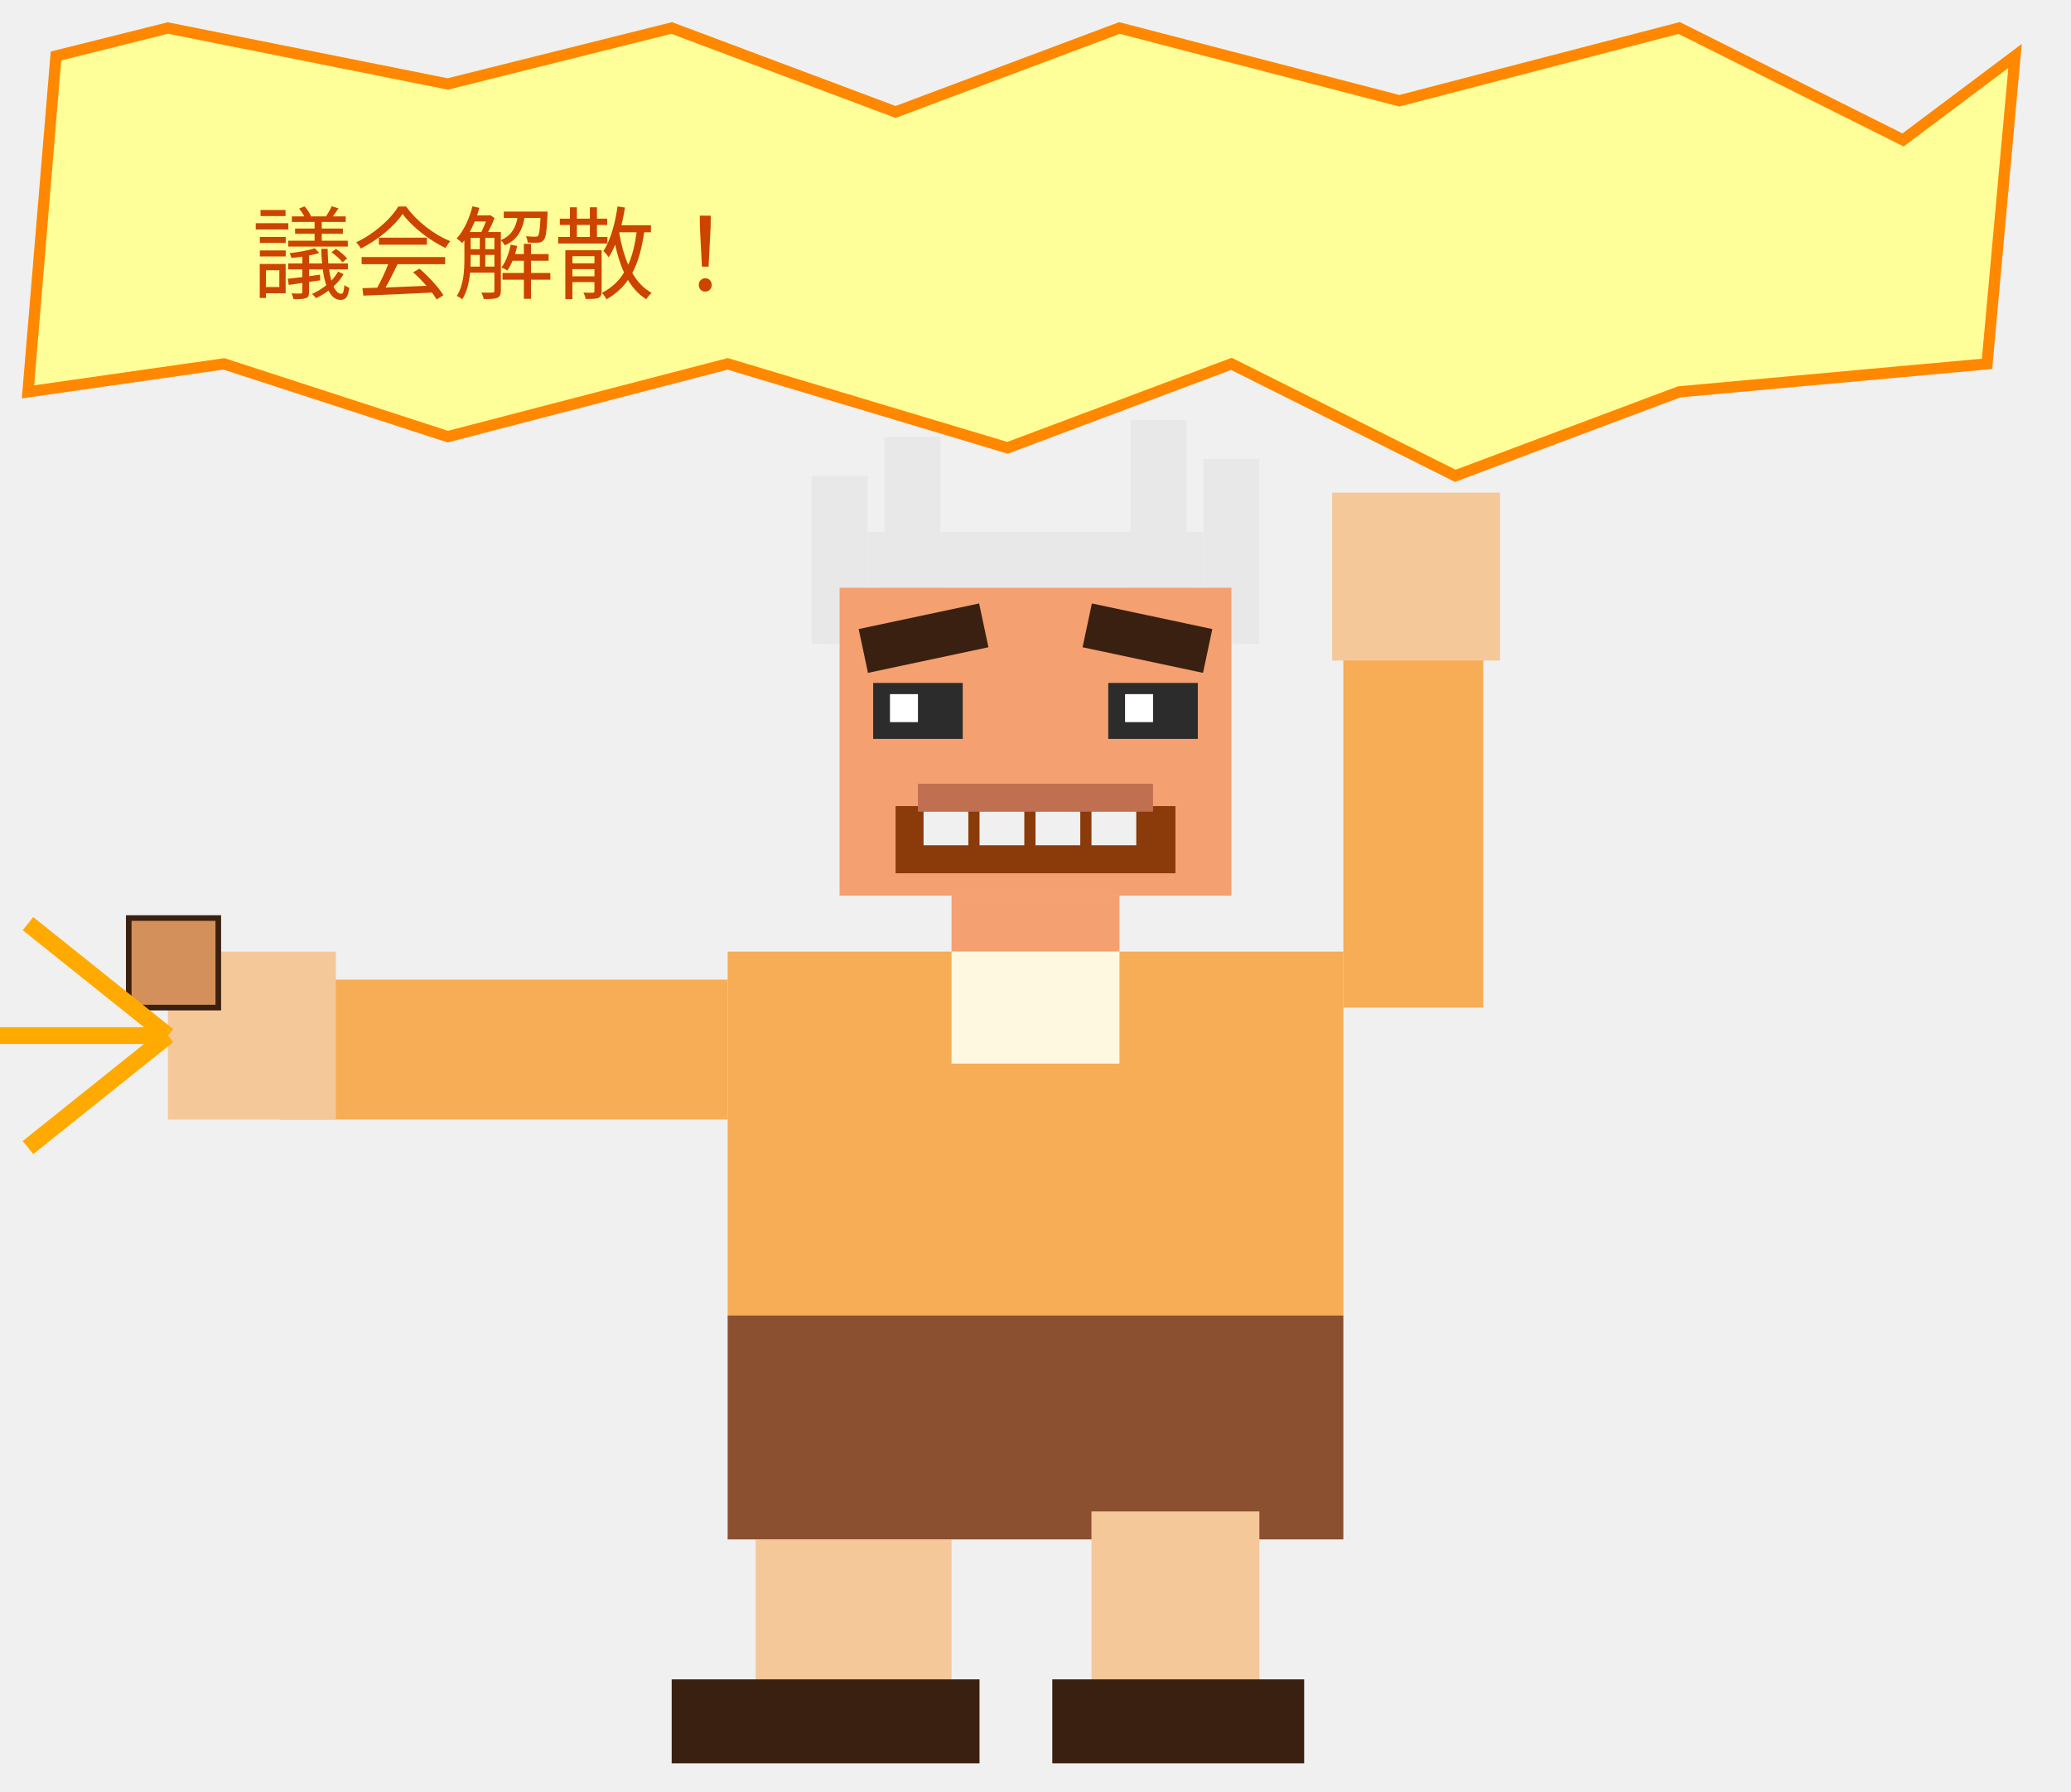
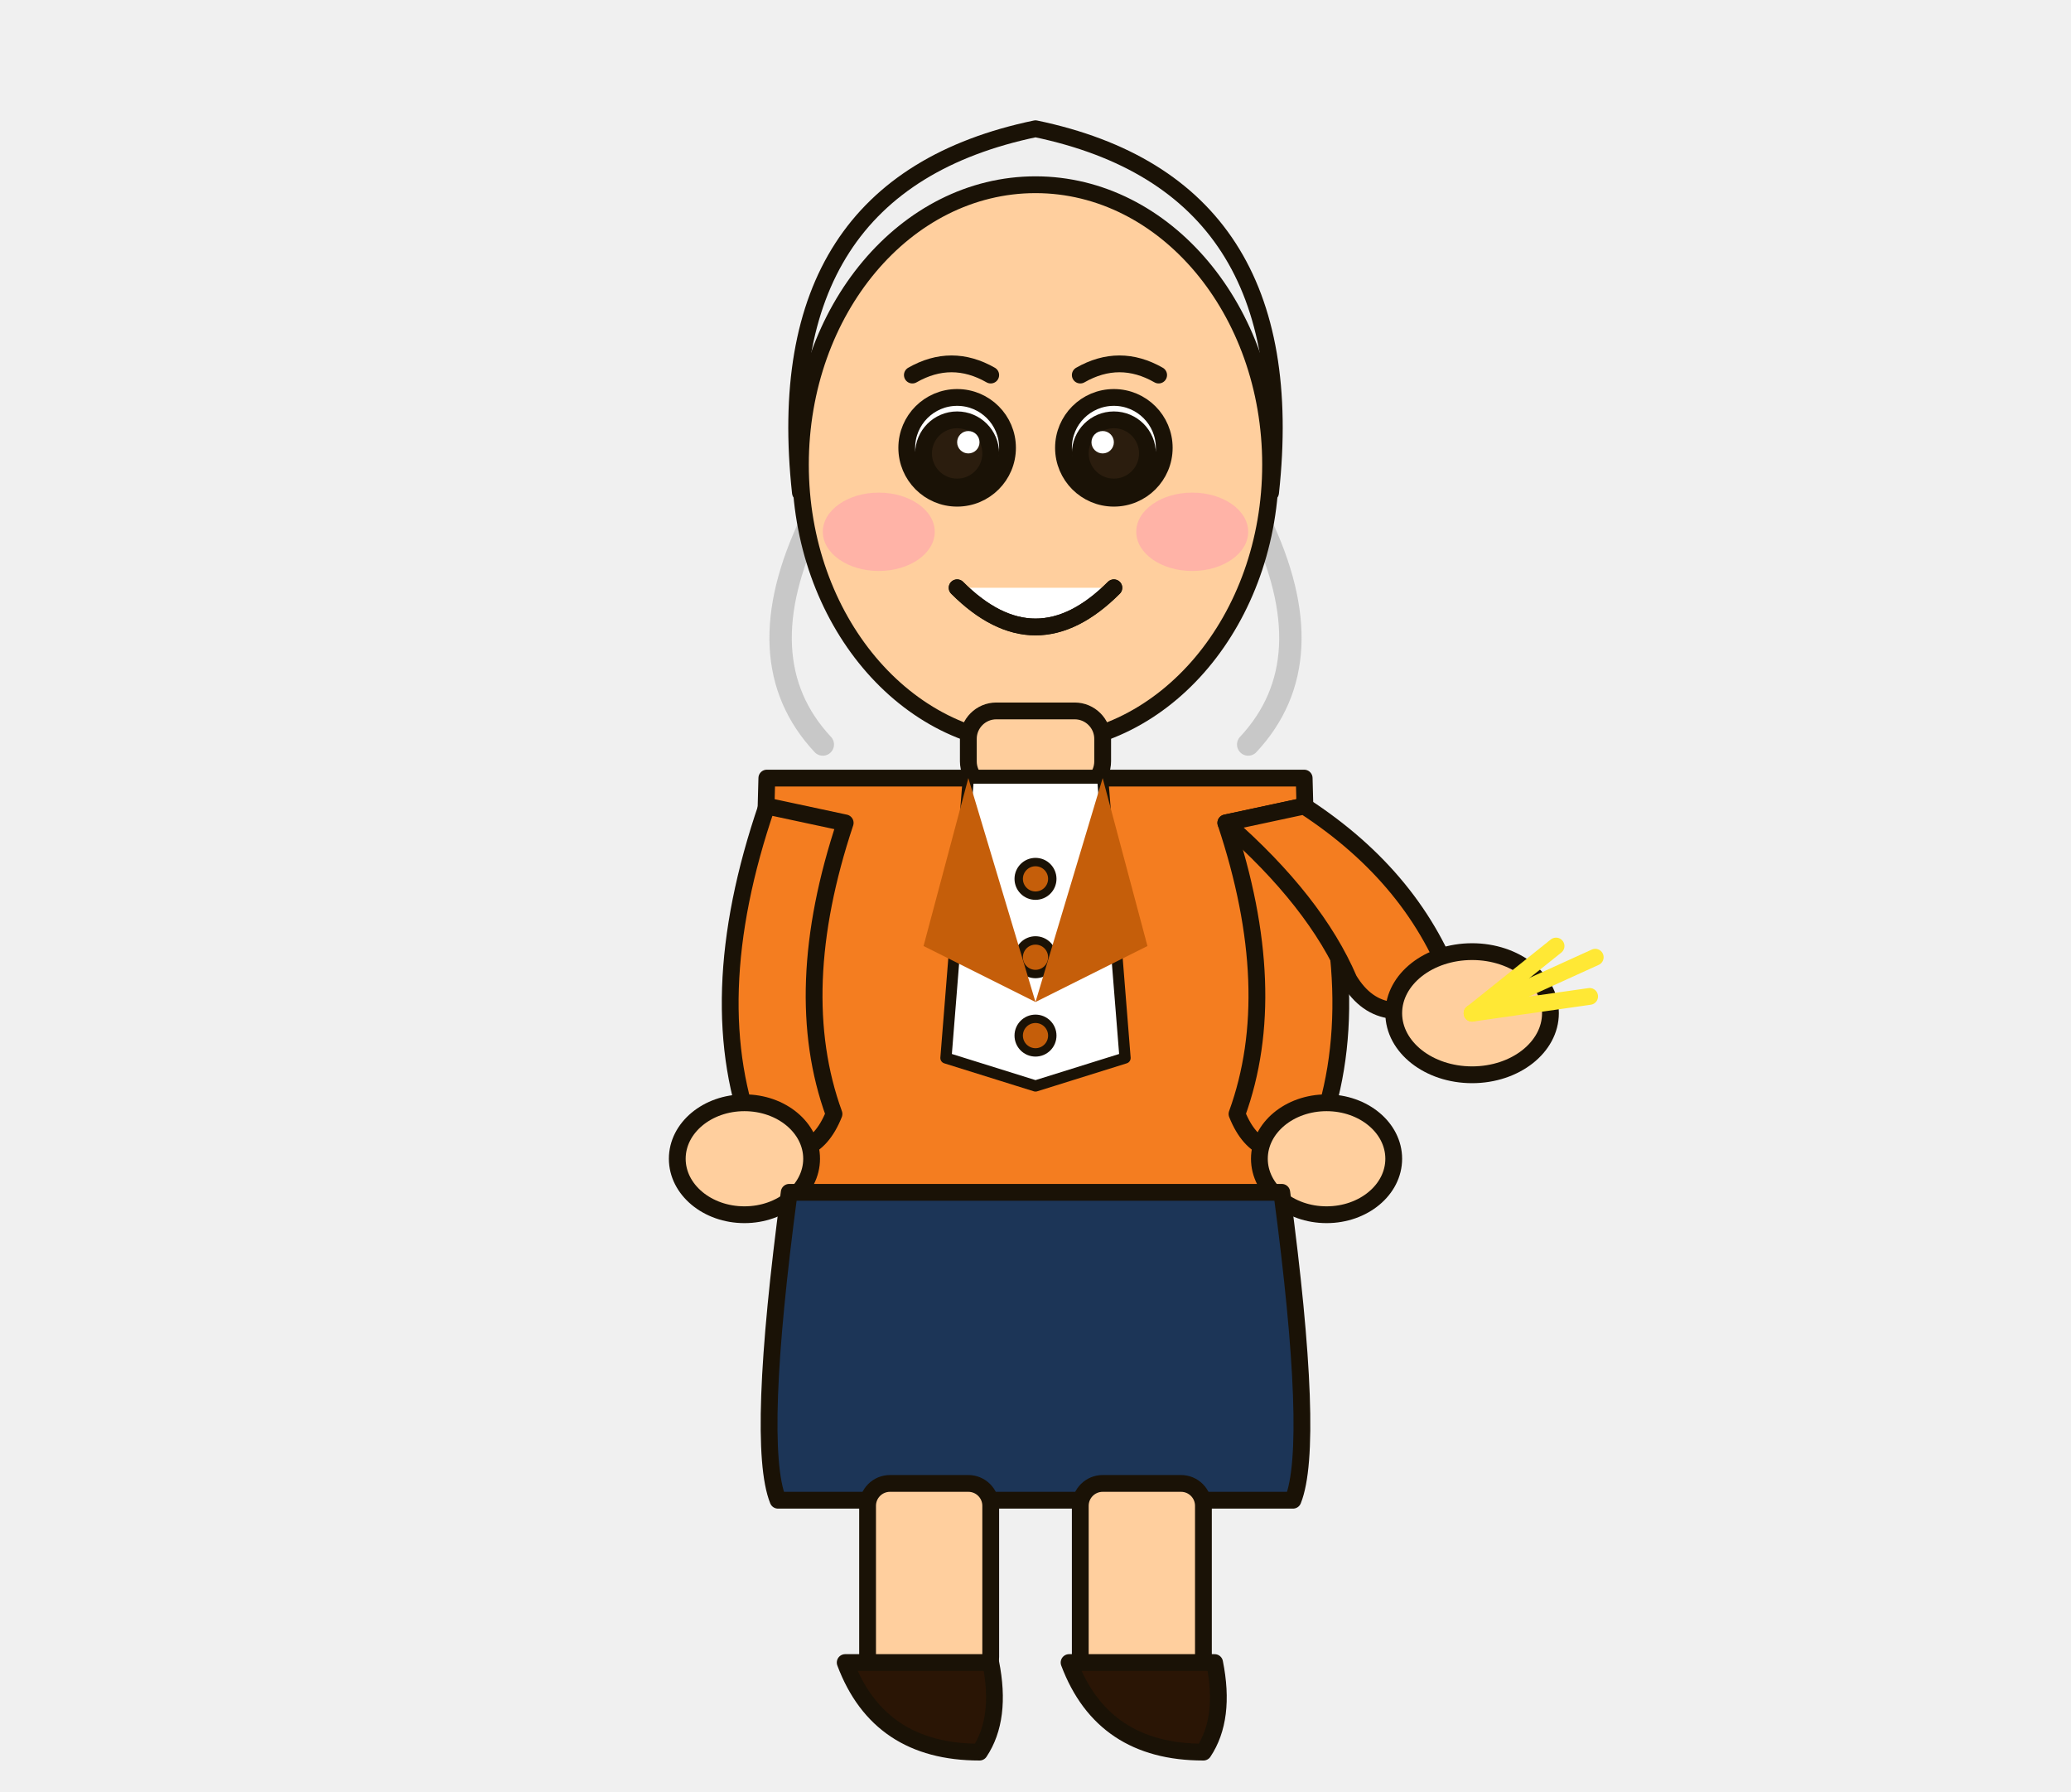
- <svg xmlns="http://www.w3.org/2000/svg" viewBox="0 0 370 320" width="370" height="320">
-   <polygon points="30,5 80,15 120,5 160,20 200,5 250,18 300,5 340,25 360,10 355,65 300,70 260,85 220,65 180,80 130,65 80,78 40,65 5,70 10,10" fill="#ffff99" stroke="#ff8800" stroke-width="2" />
-   <text x="45" y="52" font-family="'DotGothic16',monospace" font-size="18" fill="#cc4400">議会解散！</text>
-   <rect x="155" y="95" width="60" height="10" fill="#e8e8e8" />
-   <rect x="148" y="105" width="74" height="10" fill="#e8e8e8" />
-   <rect x="145" y="85" width="10" height="30" fill="#e8e8e8" />
-   <rect x="215" y="82" width="10" height="33" fill="#e8e8e8" />
-   <rect x="158" y="78" width="10" height="30" fill="#e8e8e8" />
-   <rect x="202" y="75" width="10" height="32" fill="#e8e8e8" />
-   <rect x="150" y="105" width="70" height="55" fill="#f5a070" />
-   <rect x="154" y="110" width="22" height="8" fill="#3a2010" transform="rotate(-12,165,114)" />
-   <rect x="194" y="110" width="22" height="8" fill="#3a2010" transform="rotate(12,205,114)" />
-   <rect x="156" y="122" width="16" height="10" fill="#2c2c2c" />
-   <rect x="198" y="122" width="16" height="10" fill="#2c2c2c" />
-   <rect x="159" y="124" width="5" height="5" fill="#ffffff" />
-   <rect x="201" y="124" width="5" height="5" fill="#ffffff" />
-   <rect x="160" y="144" width="50" height="12" fill="#8b3a0a" />
-   <rect x="164" y="140" width="42" height="5" fill="#c07050" />
-   <rect x="165" y="145" width="8" height="6" fill="#f0f0f0" />
-   <rect x="175" y="145" width="8" height="6" fill="#f0f0f0" />
-   <rect x="185" y="145" width="8" height="6" fill="#f0f0f0" />
-   <rect x="195" y="145" width="8" height="6" fill="#f0f0f0" />
-   <rect x="170" y="160" width="30" height="10" fill="#f5a070" />
-   <rect x="130" y="170" width="110" height="65" fill="#f6ad55" />
-   <rect x="170" y="170" width="30" height="20" fill="#fff8e1" />
-   <rect x="50" y="175" width="80" height="25" fill="#f6ad55" />
-   <rect x="30" y="170" width="30" height="30" fill="#f5c89a" />
-   <rect x="240" y="100" width="25" height="80" fill="#f6ad55" />
-   <rect x="238" y="88" width="30" height="30" fill="#f5c89a" />
-   <rect x="23" y="164" width="16" height="16" fill="#d4905a" stroke="#3a2010" stroke-width="1" />
-   <line x1="30" y1="185" x2="5" y2="165" stroke="#ffaa00" stroke-width="3" />
-   <line x1="30" y1="185" x2="5" y2="205" stroke="#ffaa00" stroke-width="3" />
-   <line x1="30" y1="185" x2="0" y2="185" stroke="#ffaa00" stroke-width="3" />
-   <rect x="130" y="235" width="110" height="40" fill="#8a5030" />
-   <rect x="135" y="275" width="35" height="35" fill="#f5c89a" />
-   <rect x="195" y="270" width="30" height="40" fill="#f5c89a" />
-   <rect x="120" y="300" width="55" height="15" fill="#3a2010" />
-   <rect x="188" y="300" width="45" height="15" fill="#3a2010" />
+ <svg xmlns="http://www.w3.org/2000/svg" width="370" height="320" viewBox="0 0 370 320">
+   <defs>
+     <filter id="shadow" x="-10%" y="-10%" width="120%" height="120%">
+       <feDropShadow dx="2" dy="3" stdDeviation="2" flood-color="#00000030" />
+     </filter>
+   </defs>
+   <ellipse cx="185" cy="75" rx="44" ry="48" fill="#C8C8C8" stroke="#1A1206" stroke-width="0" />
+   <path d="M 143,88 Q 137,33 185,23 Q 233,33 227,88 Z" fill="#EFEFEF" stroke="#1A1206" stroke-width="3" stroke-linejoin="round" stroke-linecap="round" />
+   <path d="M 145,93 Q 133,118 147,133" fill="none" stroke="#C8C8C8" stroke-width="4" stroke-linejoin="round" stroke-linecap="round" />
+   <path d="M 225,93 Q 237,118 223,133" fill="none" stroke="#C8C8C8" stroke-width="4" stroke-linejoin="round" stroke-linecap="round" />
+   <ellipse cx="185" cy="83" rx="42" ry="50" fill="#FFCF9E" stroke="#1A1206" stroke-width="3" />
+   <ellipse cx="157" cy="95" rx="10" ry="7" fill="#FFB3A7" stroke="none" stroke-width="0" />
+   <ellipse cx="213" cy="95" rx="10" ry="7" fill="#FFB3A7" stroke="none" stroke-width="0" />
+   <path d="M 163,67 Q 170,63 177,67" fill="none" stroke="#1A1206" stroke-width="3" stroke-linejoin="round" stroke-linecap="round" />
+   <path d="M 207,67 Q 200,63 193,67" fill="none" stroke="#1A1206" stroke-width="3" stroke-linejoin="round" stroke-linecap="round" />
+   <circle cx="171" cy="80" r="9" fill="#FFFFFF" stroke="#1A1206" stroke-width="3" />
+   <circle cx="199" cy="80" r="9" fill="#FFFFFF" stroke="#1A1206" stroke-width="3" />
+   <circle cx="171" cy="81" r="6" fill="#2B1D0E" stroke="#1A1206" stroke-width="3" />
+   <circle cx="199" cy="81" r="6" fill="#2B1D0E" stroke="#1A1206" stroke-width="3" />
+   <circle cx="173" cy="79" r="2" fill="#FFFFFF" stroke="none" stroke-width="3" />
+   <circle cx="197" cy="79" r="2" fill="#FFFFFF" stroke="none" stroke-width="3" />
+   <path d="M 171,105 Q 185,119 199,105" fill="#FFFFFF" stroke="#1A1206" stroke-width="3" stroke-linejoin="round" stroke-linecap="round" />
+   <path d="M 171,105 Q 185,119 199,105" fill="none" stroke="#1A1206" stroke-width="3" stroke-linejoin="round" stroke-linecap="round" />
+   <rect x="173" y="127" width="24" height="14" rx="5" fill="#FFCF9E" stroke="#1A1206" stroke-width="3" />
+   <path d="M 137,139 Q 135,204 143,214 L 227,214 Q 235,204 233,139 Z" fill="#F47D20" stroke="#1A1206" stroke-width="3" stroke-linejoin="round" stroke-linecap="round" />
+   <path d="M 173,139 L 169,189 L 185,194 L 201,189 L 197,139 Z" fill="#FFFFFF" stroke="#1A1206" stroke-width="2" stroke-linejoin="round" stroke-linecap="round" />
+   <circle cx="185" cy="157" r="3" fill="#C55E0A" stroke="#1A1206" stroke-width="1.5" />
+   <circle cx="185" cy="171" r="3" fill="#C55E0A" stroke="#1A1206" stroke-width="1.5" />
+   <circle cx="185" cy="185" r="3" fill="#C55E0A" stroke="#1A1206" stroke-width="1.5" />
+   <path d="M 173,139 L 165,169 L 185,179 Z" fill="#C55E0A" stroke="none" stroke-width="3" stroke-linejoin="round" stroke-linecap="round" />
+   <path d="M 197,139 L 205,169 L 185,179 Z" fill="#C55E0A" stroke="none" stroke-width="3" stroke-linejoin="round" stroke-linecap="round" />
+   <path d="M 137,144 Q 125,179 135,204 Q 145,209 149,199 Q 141,177 151,147 Z" fill="#F47D20" stroke="#1A1206" stroke-width="3" stroke-linejoin="round" stroke-linecap="round" />
+   <ellipse cx="133" cy="207" rx="12" ry="10" fill="#FFCF9E" stroke="#1A1206" stroke-width="3" />
+   <path d="M 233,144 Q 245,179 235,204 Q 225,209 221,199 Q 229,177 219,147 Z" fill="#F47D20" stroke="#1A1206" stroke-width="3" stroke-linejoin="round" stroke-linecap="round" />
+   <ellipse cx="237" cy="207" rx="12" ry="10" fill="#FFCF9E" stroke="#1A1206" stroke-width="3" />
+   <path d="M 141,213 Q 135,258 139,268 L 231,268 Q 235,258 229,213 Z" fill="#1C3557" stroke="#1A1206" stroke-width="3" stroke-linejoin="round" stroke-linecap="round" />
+   <rect x="155" y="265" width="22" height="35" rx="4" fill="#FFCF9E" stroke="#1A1206" stroke-width="3" />
+   <rect x="193" y="265" width="22" height="35" rx="4" fill="#FFCF9E" stroke="#1A1206" stroke-width="3" />
+   <path d="M 151,297 Q 157,313 175,313 Q 179,307 177,297 Z" fill="#2A1505" stroke="#1A1206" stroke-width="3" stroke-linejoin="round" stroke-linecap="round" />
+   <path d="M 191,297 Q 197,313 215,313 Q 219,307 217,297 Z" fill="#2A1505" stroke="#1A1206" stroke-width="3" stroke-linejoin="round" stroke-linecap="round" />
+   <path d="M 233,144 Q 253,157 260,177 Q 247,185 241,175 Q 235,161 219,147 Z" fill="#F47D20" stroke="#1A1206" stroke-width="3" stroke-linejoin="round" stroke-linecap="round" />
+   <ellipse cx="263" cy="181" rx="14" ry="11" fill="#FFCF9E" stroke="#1A1206" stroke-width="3" />
+   <line x1="263" y1="181" x2="278" y2="169" stroke="#FFE835" stroke-width="3" stroke-linecap="round" />
+   <line x1="263" y1="181" x2="285" y2="171" stroke="#FFE835" stroke-width="3" stroke-linecap="round" />
+   <line x1="263" y1="181" x2="284" y2="178" stroke="#FFE835" stroke-width="3" stroke-linecap="round" />
</svg>
